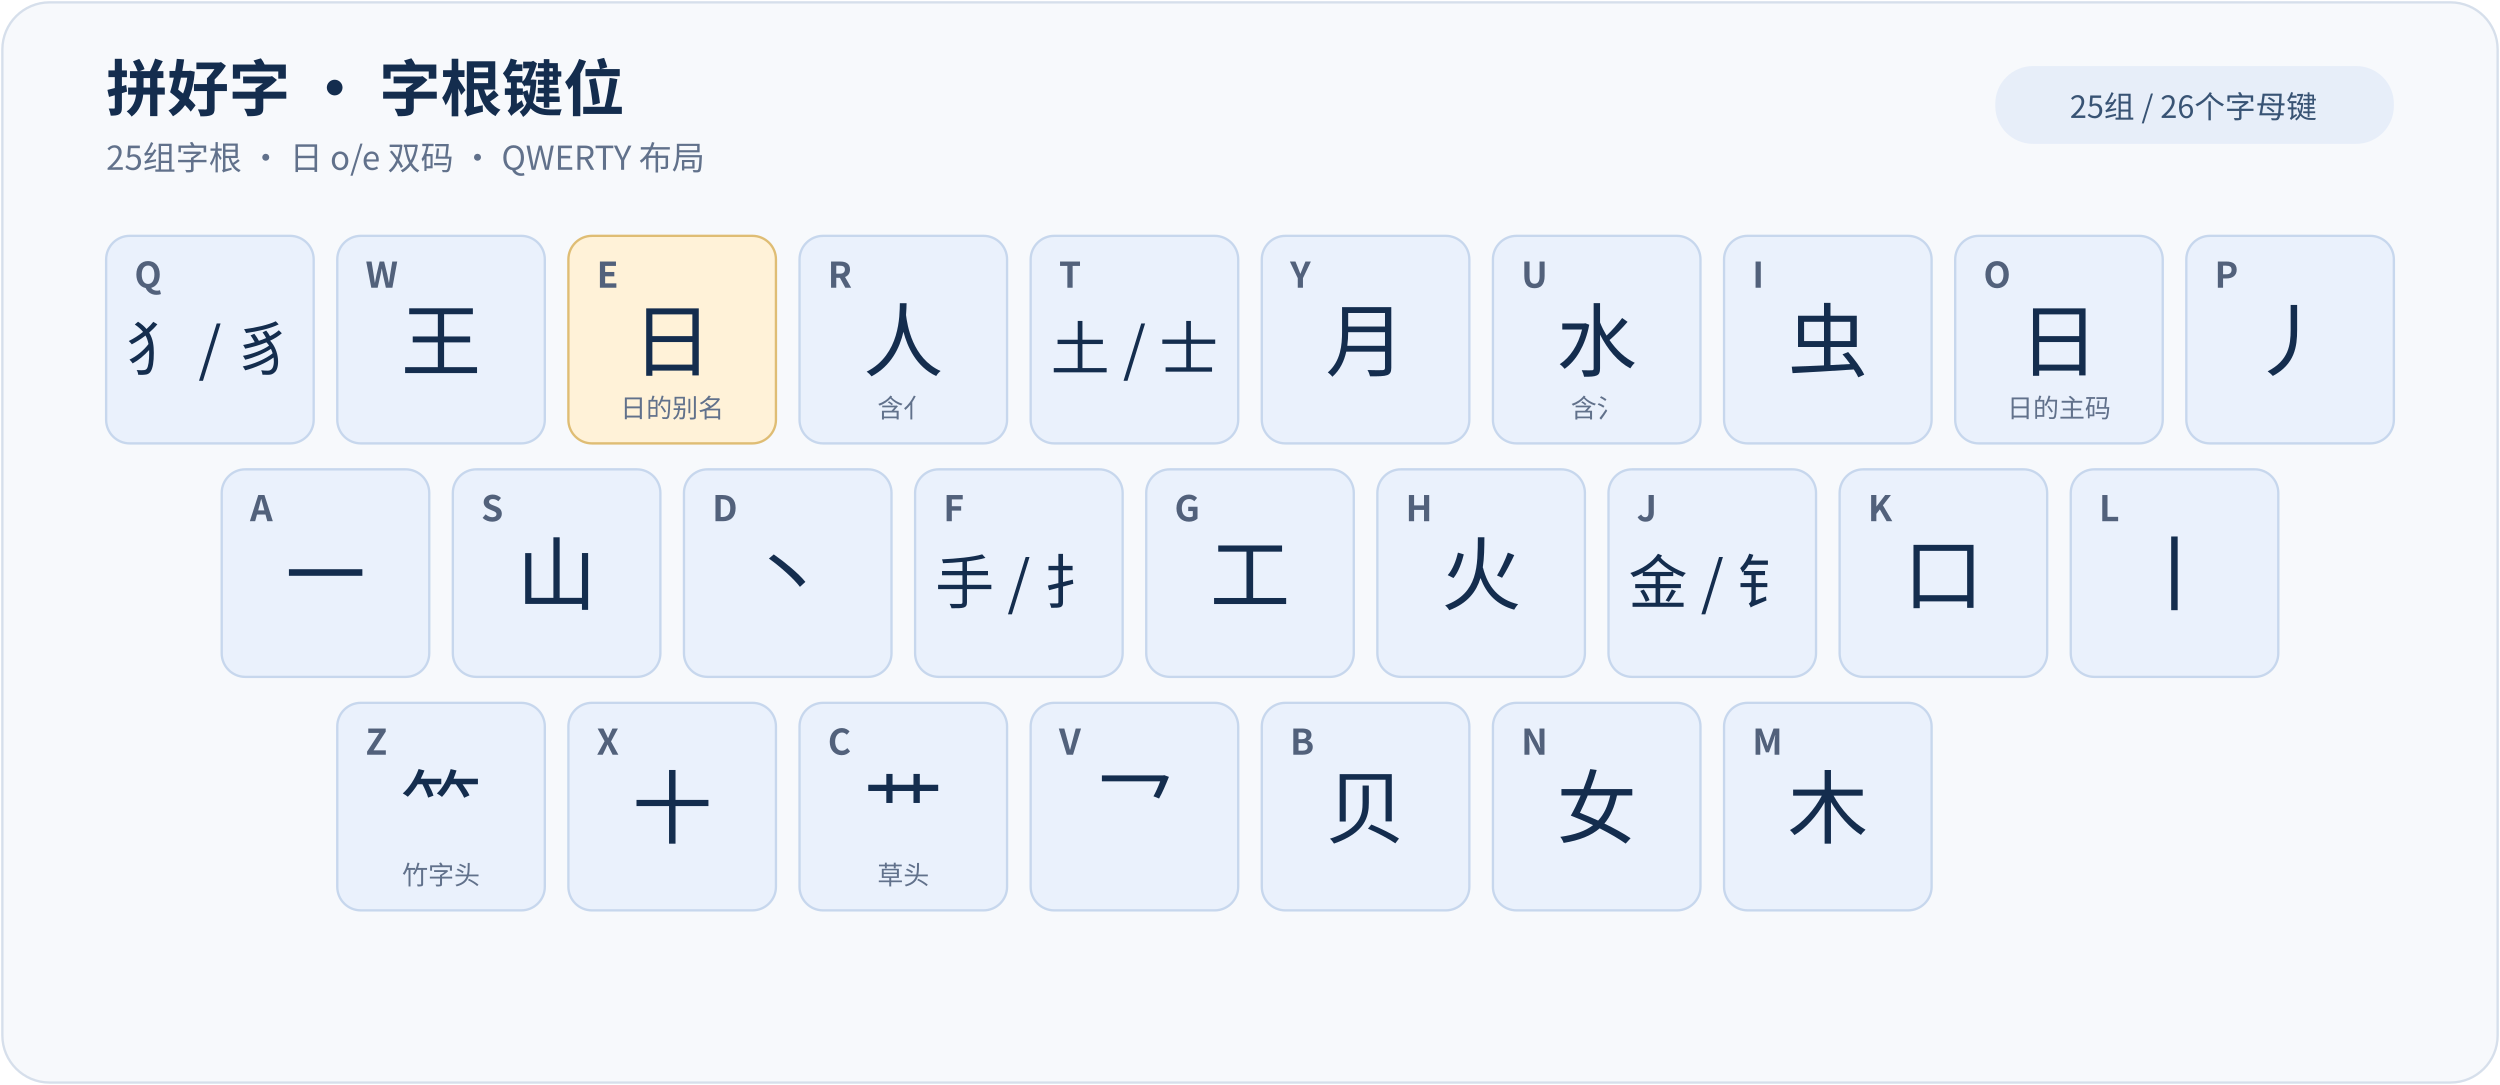
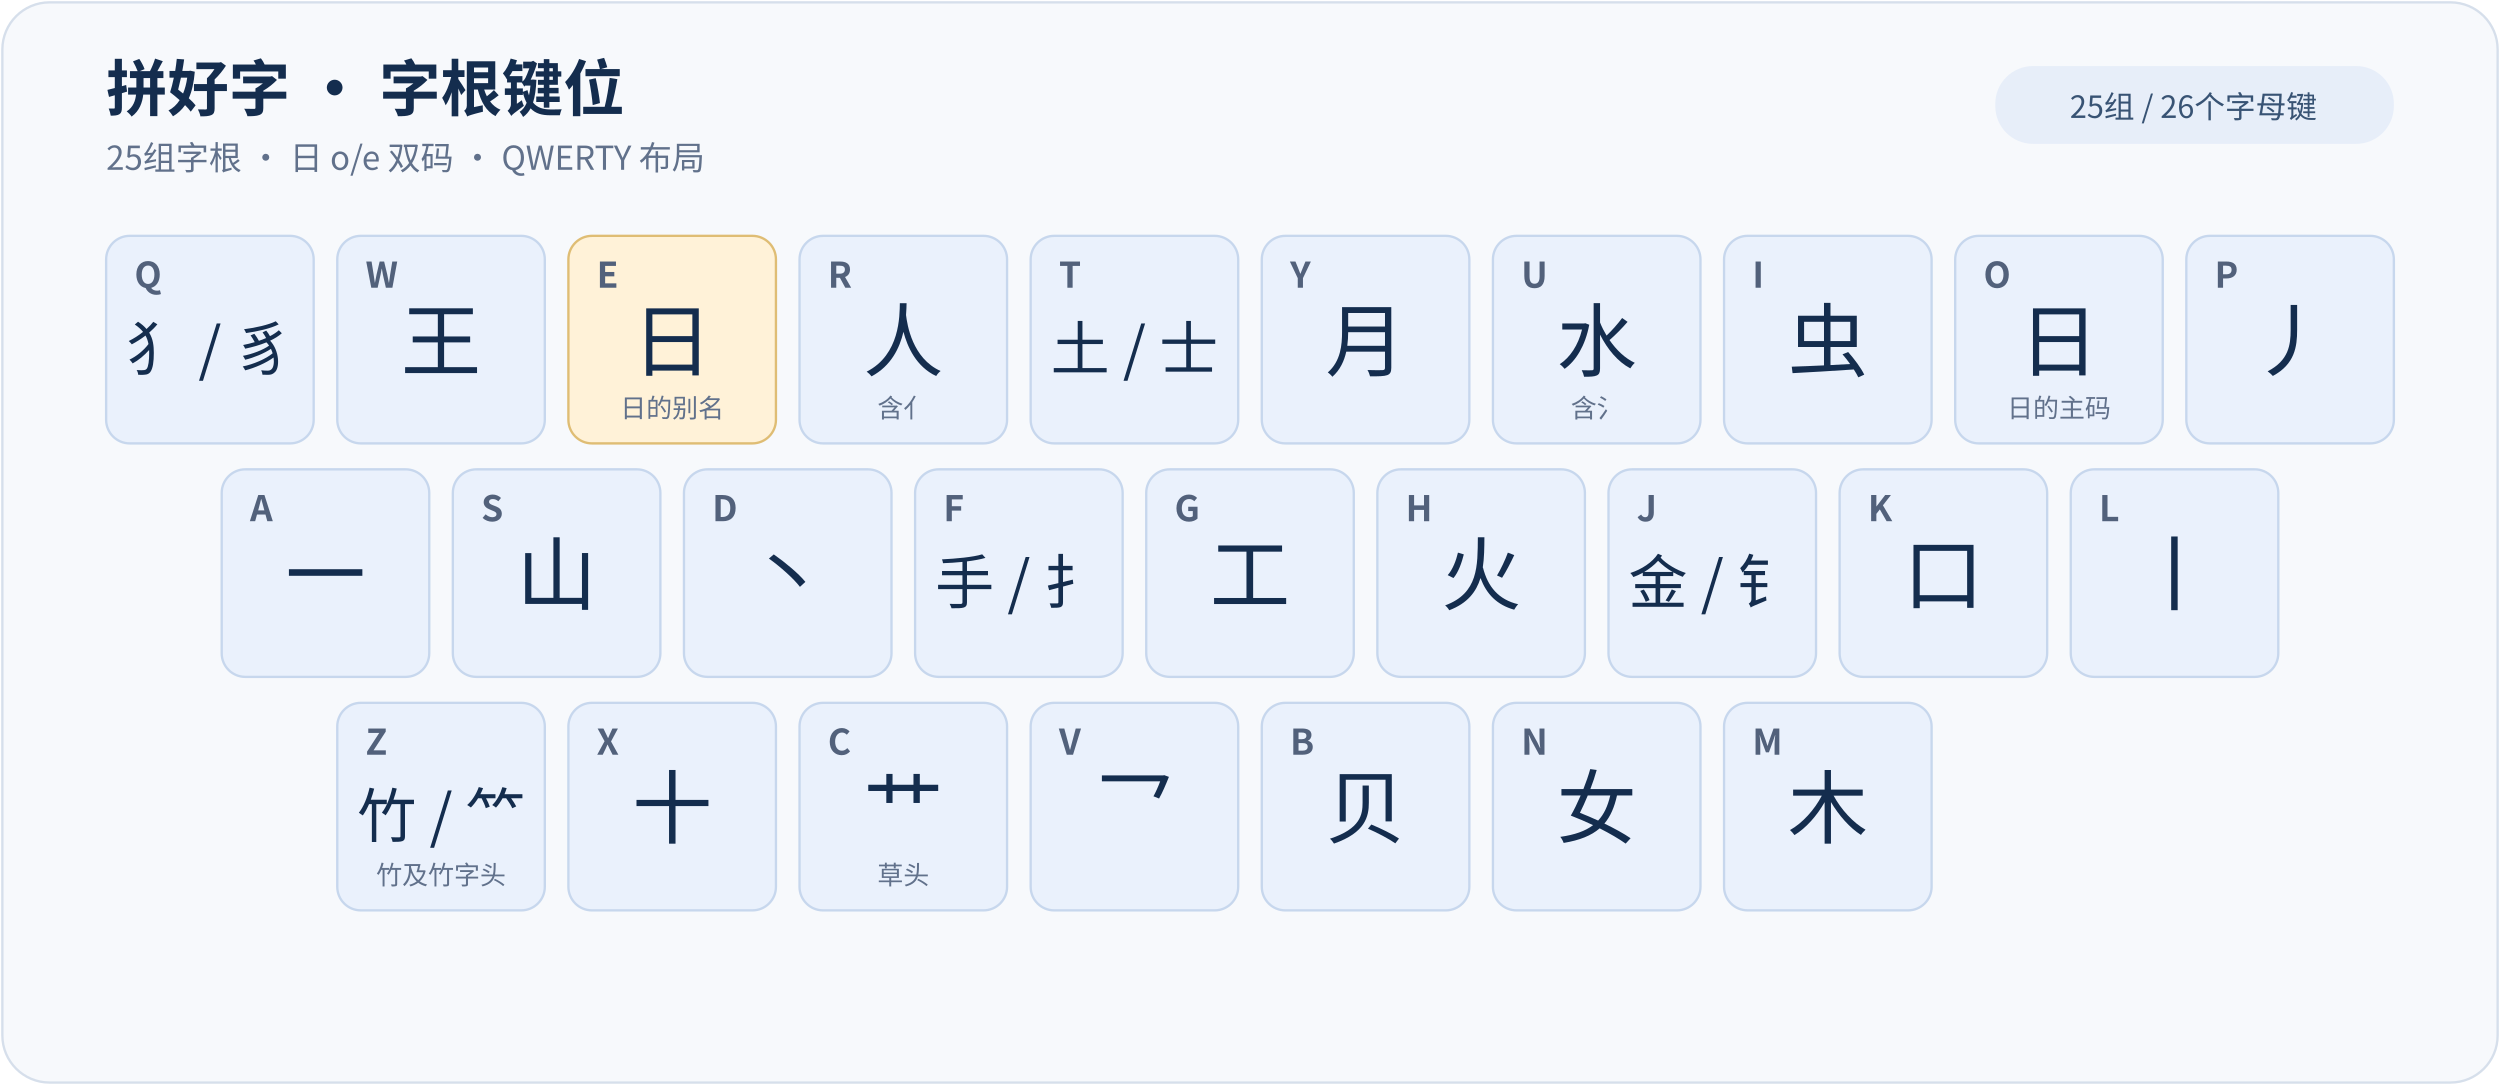
<svg xmlns="http://www.w3.org/2000/svg" width="1060" height="460" viewBox="0 0 1060 460" role="img" aria-labelledby="title description">
  <style>text{font-family:"Noto Sans CJK SC","Microsoft YaHei","PingFang SC",sans-serif}.letter{font-size:15px;font-weight:700;fill:#52617b}.root{font-size:34px;font-weight:500;fill:#142d4e}.note{font-size:11px;fill:#61718b}</style>
  <rect x="1" y="1" width="1058" height="458" rx="20" fill="#f7f9fc" stroke="#d6dfeb" />
  <text x="45" y="47" font-size="26" font-weight="700" fill="#142d4e">拼好字 · 字根键位</text>
  <text x="45" y="72" font-size="14" fill="#61718b">25组字根 · 日 o/e 双码 · QWERTY 布局</text>
  <rect x="846" y="28" width="169" height="33" rx="16" fill="#e7eef9" />
  <text x="930" y="50" text-anchor="middle" font-size="13" fill="#385374">25组 / 26个字母键</text>
  <g data-key="q" data-roots="犭豸" data-alias="false" transform="translate(45 100)">
    <rect width="88" height="88" rx="10" fill="#eaf1fc" stroke="#c7d7ed" />
    <text class="letter" x="12" y="22">Q</text>
    <text class="root" style="font-size:25px" x="44" y="57" text-anchor="middle">犭 / 豸</text>
  </g>
  <g data-key="w" data-roots="王" data-alias="false" transform="translate(143 100)">
    <rect width="88" height="88" rx="10" fill="#eaf1fc" stroke="#c7d7ed" />
    <text class="letter" x="12" y="22">W</text>
    <text class="root" x="44" y="57" text-anchor="middle">王</text>
  </g>
  <g data-key="e" data-roots="日" data-alias="true" transform="translate(241 100)">
    <rect width="88" height="88" rx="10" fill="#fff2d8" stroke="#dfbd74" />
    <text class="letter" x="12" y="22">E</text>
    <text class="root" x="44" y="57" text-anchor="middle">日</text>
    <text class="note" x="44" y="77" text-anchor="middle">日的别名</text>
  </g>
  <g data-key="r" data-roots="人" data-alias="false" transform="translate(339 100)">
    <rect width="88" height="88" rx="10" fill="#eaf1fc" stroke="#c7d7ed" />
    <text class="letter" x="12" y="22">R</text>
    <text class="root" x="44" y="57" text-anchor="middle">人</text>
    <text class="note" x="44" y="77" text-anchor="middle">含亻</text>
  </g>
  <g data-key="t" data-roots="土士" data-alias="false" transform="translate(437 100)">
    <rect width="88" height="88" rx="10" fill="#eaf1fc" stroke="#c7d7ed" />
    <text class="letter" x="12" y="22">T</text>
    <text class="root" style="font-size:25px" x="44" y="57" text-anchor="middle">土 / 士</text>
  </g>
  <g data-key="y" data-roots="月" data-alias="false" transform="translate(535 100)">
    <rect width="88" height="88" rx="10" fill="#eaf1fc" stroke="#c7d7ed" />
    <text class="letter" x="12" y="22">Y</text>
    <text class="root" x="44" y="57" text-anchor="middle">月</text>
  </g>
  <g data-key="u" data-roots="水" data-alias="false" transform="translate(633 100)">
    <rect width="88" height="88" rx="10" fill="#eaf1fc" stroke="#c7d7ed" />
    <text class="letter" x="12" y="22">U</text>
    <text class="root" x="44" y="57" text-anchor="middle">水</text>
    <text class="note" x="44" y="77" text-anchor="middle">含氵</text>
  </g>
  <g data-key="i" data-roots="虫" data-alias="false" transform="translate(731 100)">
    <rect width="88" height="88" rx="10" fill="#eaf1fc" stroke="#c7d7ed" />
    <text class="letter" x="12" y="22">I</text>
    <text class="root" x="44" y="57" text-anchor="middle">虫</text>
  </g>
  <g data-key="o" data-roots="日" data-alias="false" transform="translate(829 100)">
    <rect width="88" height="88" rx="10" fill="#eaf1fc" stroke="#c7d7ed" />
    <text class="letter" x="12" y="22">O</text>
    <text class="root" x="44" y="57" text-anchor="middle">日</text>
    <text class="note" x="44" y="77" text-anchor="middle">日的主码</text>
  </g>
  <g data-key="p" data-roots="丿" data-alias="false" transform="translate(927 100)">
    <rect width="88" height="88" rx="10" fill="#eaf1fc" stroke="#c7d7ed" />
    <text class="letter" x="12" y="22">P</text>
    <text class="root" x="44" y="57" text-anchor="middle">丿</text>
  </g>
  <g data-key="a" data-roots="一" data-alias="false" transform="translate(94 199)">
    <rect width="88" height="88" rx="10" fill="#eaf1fc" stroke="#c7d7ed" />
    <text class="letter" x="12" y="22">A</text>
    <text class="root" x="44" y="57" text-anchor="middle">一</text>
  </g>
  <g data-key="s" data-roots="山" data-alias="false" transform="translate(192 199)">
    <rect width="88" height="88" rx="10" fill="#eaf1fc" stroke="#c7d7ed" />
    <text class="letter" x="12" y="22">S</text>
    <text class="root" x="44" y="57" text-anchor="middle">山</text>
  </g>
  <g data-key="d" data-roots="丶" data-alias="false" transform="translate(290 199)">
    <rect width="88" height="88" rx="10" fill="#eaf1fc" stroke="#c7d7ed" />
    <text class="letter" x="12" y="22">D</text>
    <text class="root" x="44" y="57" text-anchor="middle">丶</text>
  </g>
  <g data-key="f" data-roots="手扌" data-alias="false" transform="translate(388 199)">
    <rect width="88" height="88" rx="10" fill="#eaf1fc" stroke="#c7d7ed" />
    <text class="letter" x="12" y="22">F</text>
    <text class="root" style="font-size:25px" x="44" y="57" text-anchor="middle">手 / 扌</text>
  </g>
  <g data-key="g" data-roots="工" data-alias="false" transform="translate(486 199)">
    <rect width="88" height="88" rx="10" fill="#eaf1fc" stroke="#c7d7ed" />
    <text class="letter" x="12" y="22">G</text>
    <text class="root" x="44" y="57" text-anchor="middle">工</text>
  </g>
  <g data-key="h" data-roots="火" data-alias="false" transform="translate(584 199)">
    <rect width="88" height="88" rx="10" fill="#eaf1fc" stroke="#c7d7ed" />
    <text class="letter" x="12" y="22">H</text>
    <text class="root" x="44" y="57" text-anchor="middle">火</text>
  </g>
  <g data-key="j" data-roots="金钅" data-alias="false" transform="translate(682 199)">
    <rect width="88" height="88" rx="10" fill="#eaf1fc" stroke="#c7d7ed" />
    <text class="letter" x="12" y="22">J</text>
    <text class="root" style="font-size:25px" x="44" y="57" text-anchor="middle">金 / 钅</text>
  </g>
  <g data-key="k" data-roots="口" data-alias="false" transform="translate(780 199)">
    <rect width="88" height="88" rx="10" fill="#eaf1fc" stroke="#c7d7ed" />
    <text class="letter" x="12" y="22">K</text>
    <text class="root" x="44" y="57" text-anchor="middle">口</text>
  </g>
  <g data-key="l" data-roots="丨" data-alias="false" transform="translate(878 199)">
    <rect width="88" height="88" rx="10" fill="#eaf1fc" stroke="#c7d7ed" />
    <text class="letter" x="12" y="22">L</text>
    <text class="root" x="44" y="57" text-anchor="middle">丨</text>
  </g>
-   <g data-key="z" data-roots="⺮" data-alias="false" transform="translate(143 298)">
+   <g data-key="z" data-roots="竹⺮" data-alias="false" transform="translate(143 298)">
    <rect width="88" height="88" rx="10" fill="#eaf1fc" stroke="#c7d7ed" />
    <text class="letter" x="12" y="22">Z</text>
-     <text class="root" x="44" y="57" text-anchor="middle">⺮</text>
-     <text class="note" x="44" y="77" text-anchor="middle">竹字头</text>
+     <text class="root" style="font-size:25px" x="44" y="57" text-anchor="middle">竹 / ⺮</text>
+     <text class="note" x="44" y="77" text-anchor="middle">竹及竹字头</text>
  </g>
  <g data-key="x" data-roots="十" data-alias="false" transform="translate(241 298)">
    <rect width="88" height="88" rx="10" fill="#eaf1fc" stroke="#c7d7ed" />
    <text class="letter" x="12" y="22">X</text>
    <text class="root" x="44" y="57" text-anchor="middle">十</text>
  </g>
  <g data-key="c" data-roots="草" data-alias="false" transform="translate(339 298)">
    <rect width="88" height="88" rx="10" fill="#eaf1fc" stroke="#c7d7ed" />
    <text class="letter" x="12" y="22">C</text>
    <text class="root" x="44" y="57" text-anchor="middle">艹</text>
    <text class="note" x="44" y="77" text-anchor="middle">草头</text>
  </g>
  <g data-key="v" data-roots="乛" data-alias="false" transform="translate(437 298)">
    <rect width="88" height="88" rx="10" fill="#eaf1fc" stroke="#c7d7ed" />
    <text class="letter" x="12" y="22">V</text>
    <text class="root" x="44" y="57" text-anchor="middle">乛</text>
  </g>
  <g data-key="b" data-roots="贝" data-alias="false" transform="translate(535 298)">
    <rect width="88" height="88" rx="10" fill="#eaf1fc" stroke="#c7d7ed" />
    <text class="letter" x="12" y="22">B</text>
    <text class="root" x="44" y="57" text-anchor="middle">贝</text>
  </g>
  <g data-key="n" data-roots="女" data-alias="false" transform="translate(633 298)">
    <rect width="88" height="88" rx="10" fill="#eaf1fc" stroke="#c7d7ed" />
    <text class="letter" x="12" y="22">N</text>
    <text class="root" x="44" y="57" text-anchor="middle">女</text>
  </g>
  <g data-key="m" data-roots="木" data-alias="false" transform="translate(731 298)">
    <rect width="88" height="88" rx="10" fill="#eaf1fc" stroke="#c7d7ed" />
    <text class="letter" x="12" y="22">M</text>
    <text class="root" x="44" y="57" text-anchor="middle">木</text>
  </g>
</svg>
